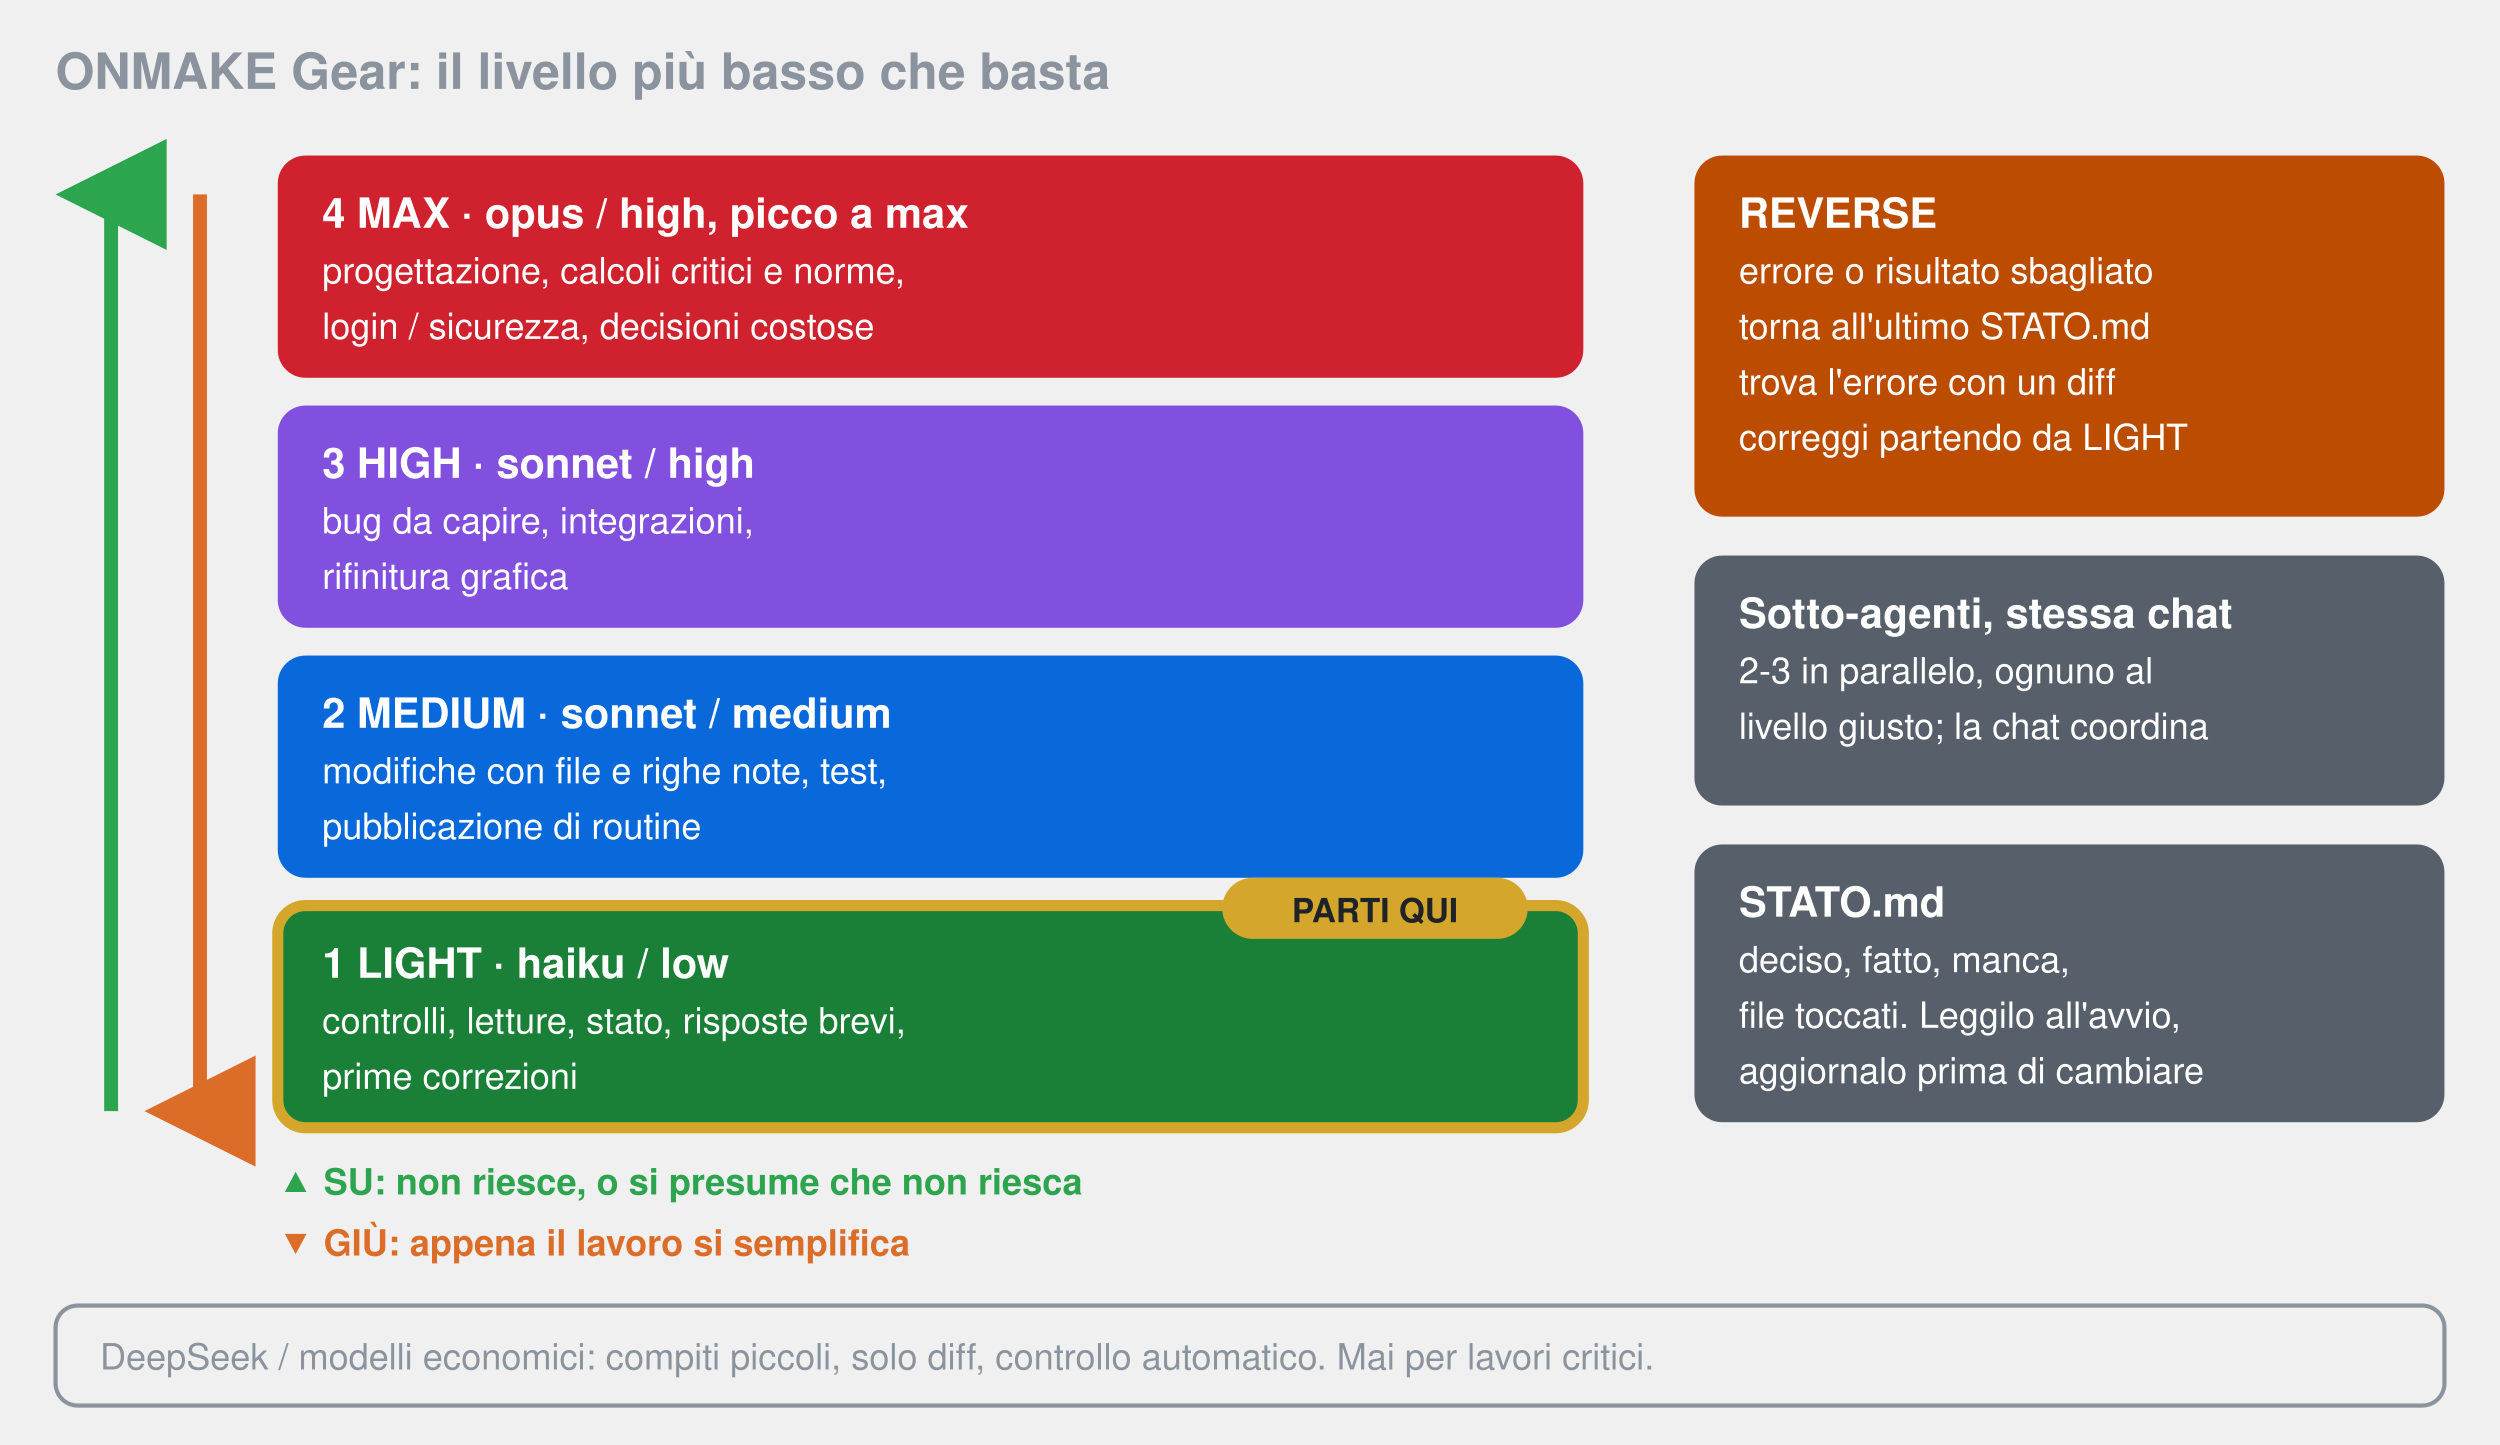
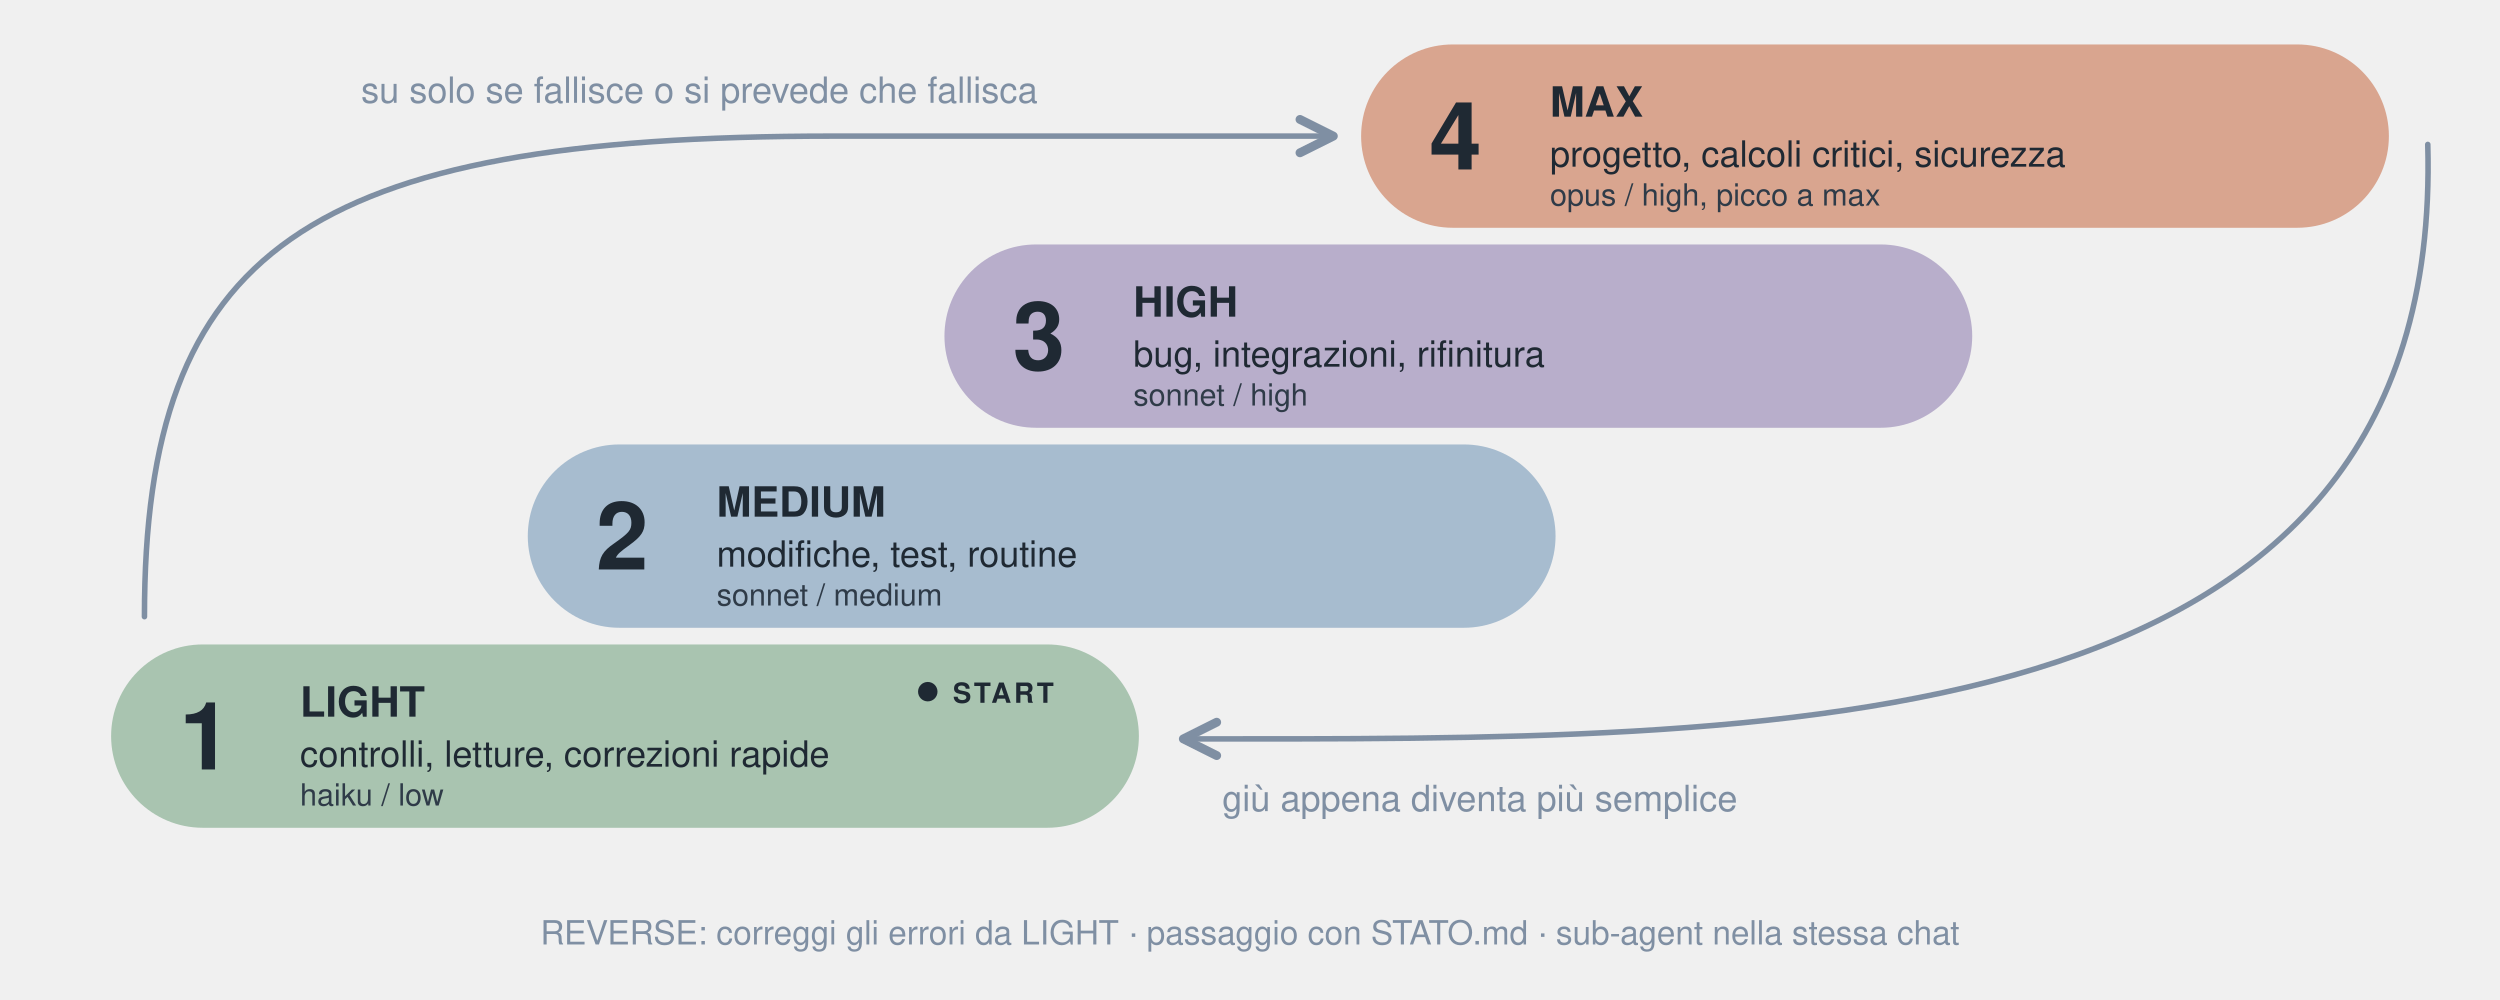
- <svg xmlns="http://www.w3.org/2000/svg" viewBox="0 0 900 520" width="900" height="520" role="img" aria-label="ONMAKE Gear: il livello più basso che basta" font-family="Helvetica, Arial, sans-serif">
-   <text x="20" y="32" font-size="18" font-weight="bold" fill="#8b949e">ONMAKE Gear: il livello più basso che basta</text>
+ <svg xmlns="http://www.w3.org/2000/svg" viewBox="0 0 900 360" width="900" height="360" role="img" aria-label="ONMAKE Gear: quattro livelli, il più basso che basta" font-family="system-ui, -apple-system, Segoe UI, Helvetica, Arial, sans-serif">
  <defs>
-     <marker id="u" markerWidth="8" markerHeight="8" refX="4" refY="4" orient="auto">
-       <path d="M0,8 L4,0 L8,8 z" fill="#2da44e" />
-     </marker>
-     <marker id="d" markerWidth="8" markerHeight="8" refX="4" refY="4" orient="auto">
-       <path d="M0,0 L8,0 L4,8 z" fill="#db6d28" />
+     <marker id="a" markerWidth="8" markerHeight="8" refX="6" refY="4" orient="auto">
+       <path d="M1,1 L7,4 L1,7" fill="none" stroke="#7f8fa3" stroke-width="1.6" stroke-linecap="round" stroke-linejoin="round" />
    </marker>
  </defs>
-   <rect x="100" y="56" width="470" height="80" rx="10" fill="#cf222e" />
-   <text x="116" y="82" font-size="15" font-weight="bold" fill="#fff">4  MAX  ·  opus / high, picco a max</text>
-   <text x="116" y="102" font-size="13" fill="#fff">progettazione, calcoli critici e norme,</text>
-   <text x="116" y="122" font-size="13" fill="#fff">login / sicurezza, decisioni costose</text>
-   <rect x="100" y="146" width="470" height="80" rx="10" fill="#8250df" />
-   <text x="116" y="172" font-size="15" font-weight="bold" fill="#fff">3  HIGH  ·  sonnet / high</text>
-   <text x="116" y="192" font-size="13" fill="#fff">bug da capire, integrazioni,</text>
-   <text x="116" y="212" font-size="13" fill="#fff">rifinitura grafica</text>
-   <rect x="100" y="236" width="470" height="80" rx="10" fill="#0969da" />
-   <text x="116" y="262" font-size="15" font-weight="bold" fill="#fff">2  MEDIUM  ·  sonnet / medium</text>
-   <text x="116" y="282" font-size="13" fill="#fff">modifiche con file e righe note, test,</text>
-   <text x="116" y="302" font-size="13" fill="#fff">pubblicazione di routine</text>
-   <rect x="100" y="326" width="470" height="80" rx="10" fill="#1a7f37" stroke="#d4a72c" stroke-width="4" />
-   <text x="116" y="352" font-size="15" font-weight="bold" fill="#fff">1  LIGHT  ·  haiku / low</text>
-   <text x="116" y="372" font-size="13" fill="#fff">controlli, letture, stato, risposte brevi,</text>
-   <text x="116" y="392" font-size="13" fill="#fff">prime correzioni</text>
-   <rect x="440" y="316" width="110" height="22" rx="11" fill="#d4a72c" />
-   <text x="495" y="332" font-size="12" font-weight="bold" text-anchor="middle" fill="#1f2328">PARTI QUI</text>
-   <line x1="40" y1="400" x2="40" y2="70" stroke="#2da44e" stroke-width="5" marker-end="url(#u)" />
-   <line x1="72" y1="70" x2="72" y2="400" stroke="#db6d28" stroke-width="5" marker-end="url(#d)" />
-   <text x="100" y="430" font-size="13" font-weight="bold" fill="#2da44e">▲ SU: non riesce, o si presume che non riesca</text>
-   <text x="100" y="452" font-size="13" font-weight="bold" fill="#db6d28">▼ GIÙ: appena il lavoro si semplifica</text>
-   <rect x="610" y="56" width="270" height="130" rx="10" fill="#bc4c00" />
-   <text x="626" y="82" font-size="15" font-weight="bold" fill="#fff">REVERSE</text>
-   <text x="626" y="102" font-size="13" fill="#fff">errore o risultato sbagliato</text>
-   <text x="626" y="122" font-size="13" fill="#fff">torna all'ultimo STATO.md</text>
-   <text x="626" y="142" font-size="13" fill="#fff">trova l'errore con un diff</text>
-   <text x="626" y="162" font-size="13" fill="#fff">correggi partendo da LIGHT</text>
-   <rect x="610" y="200" width="270" height="90" rx="10" fill="#57606a" />
-   <text x="626" y="226" font-size="15" font-weight="bold" fill="#fff">Sotto-agenti, stessa chat</text>
-   <text x="626" y="246" font-size="13" fill="#fff">2-3 in parallelo, ognuno al</text>
-   <text x="626" y="266" font-size="13" fill="#fff">livello giusto; la chat coordina</text>
-   <rect x="610" y="304" width="270" height="100" rx="10" fill="#57606a" />
-   <text x="626" y="330" font-size="15" font-weight="bold" fill="#fff">STATO.md</text>
-   <text x="626" y="350" font-size="13" fill="#fff">deciso, fatto, manca,</text>
-   <text x="626" y="370" font-size="13" fill="#fff">file toccati. Leggilo all'avvio,</text>
-   <text x="626" y="390" font-size="13" fill="#fff">aggiornalo prima di cambiare</text>
-   <rect x="20" y="470" width="860" height="36" rx="8" fill="none" stroke="#8b949e" stroke-width="1.5" />
-   <text x="36" y="493" font-size="13" fill="#8b949e">DeepSeek / modelli economici: compiti piccoli, solo diff, controllo automatico. Mai per lavori critici.</text>
+   <rect x="40" y="232" width="370" height="66" rx="33" fill="#a9c4b0" />
+   <text x="74" y="277" font-size="34" font-weight="700" fill="#1f2933" text-anchor="middle">1</text>
+   <text x="108" y="258" font-size="15" font-weight="700" fill="#1f2933">LIGHT</text>
+   <text x="108" y="276" font-size="13" fill="#1f2933">controlli, letture, correzioni rapide</text>
+   <text x="108" y="290" font-size="11" fill="#2f3b48">haiku / low</text>
+   <rect x="190" y="160" width="370" height="66" rx="33" fill="#a7bccf" />
+   <text x="224" y="205" font-size="34" font-weight="700" fill="#1f2933" text-anchor="middle">2</text>
+   <text x="258" y="186" font-size="15" font-weight="700" fill="#1f2933">MEDIUM</text>
+   <text x="258" y="204" font-size="13" fill="#1f2933">modifiche, test, routine</text>
+   <text x="258" y="218" font-size="11" fill="#2f3b48">sonnet / medium</text>
+   <rect x="340" y="88" width="370" height="66" rx="33" fill="#b8aecb" />
+   <text x="374" y="133" font-size="34" font-weight="700" fill="#1f2933" text-anchor="middle">3</text>
+   <text x="408" y="114" font-size="15" font-weight="700" fill="#1f2933">HIGH</text>
+   <text x="408" y="132" font-size="13" fill="#1f2933">bug, integrazioni, rifinitura</text>
+   <text x="408" y="146" font-size="11" fill="#2f3b48">sonnet / high</text>
+   <rect x="490" y="16" width="370" height="66" rx="33" fill="#d9a58f" />
+   <text x="524" y="61" font-size="34" font-weight="700" fill="#1f2933" text-anchor="middle">4</text>
+   <text x="558" y="42" font-size="15" font-weight="700" fill="#1f2933">MAX</text>
+   <text x="558" y="60" font-size="13" fill="#1f2933">progetto, calcoli critici, sicurezza</text>
+   <text x="558" y="74" font-size="11" fill="#2f3b48">opus / high, picco a max</text>
+   <circle cx="334" cy="249" r="3.5" fill="#1f2933" />
+   <text x="343" y="253" font-size="10" font-weight="700" letter-spacing="1" fill="#1f2933">START</text>
+   <path d="M52 222 C52 90 110 49 300 49 L478 49" fill="none" stroke="#7f8fa3" stroke-width="2" stroke-linecap="round" marker-end="url(#a)" />
+   <text x="130" y="37" font-size="13" fill="#7f8fa3">su solo se fallisce o si prevede che fallisca</text>
+   <path d="M874 52 C880 270 640 266 428 266" fill="none" stroke="#7f8fa3" stroke-width="2" stroke-linecap="round" marker-end="url(#a)" />
+   <text x="440" y="292" font-size="13" fill="#7f8fa3">giù appena diventa più semplice</text>
+   <text x="450" y="340" font-size="12" fill="#7f8fa3" text-anchor="middle">REVERSE: correggi gli errori da LIGHT · passaggio con STATO.md · sub-agent nella stessa chat</text>
</svg>
